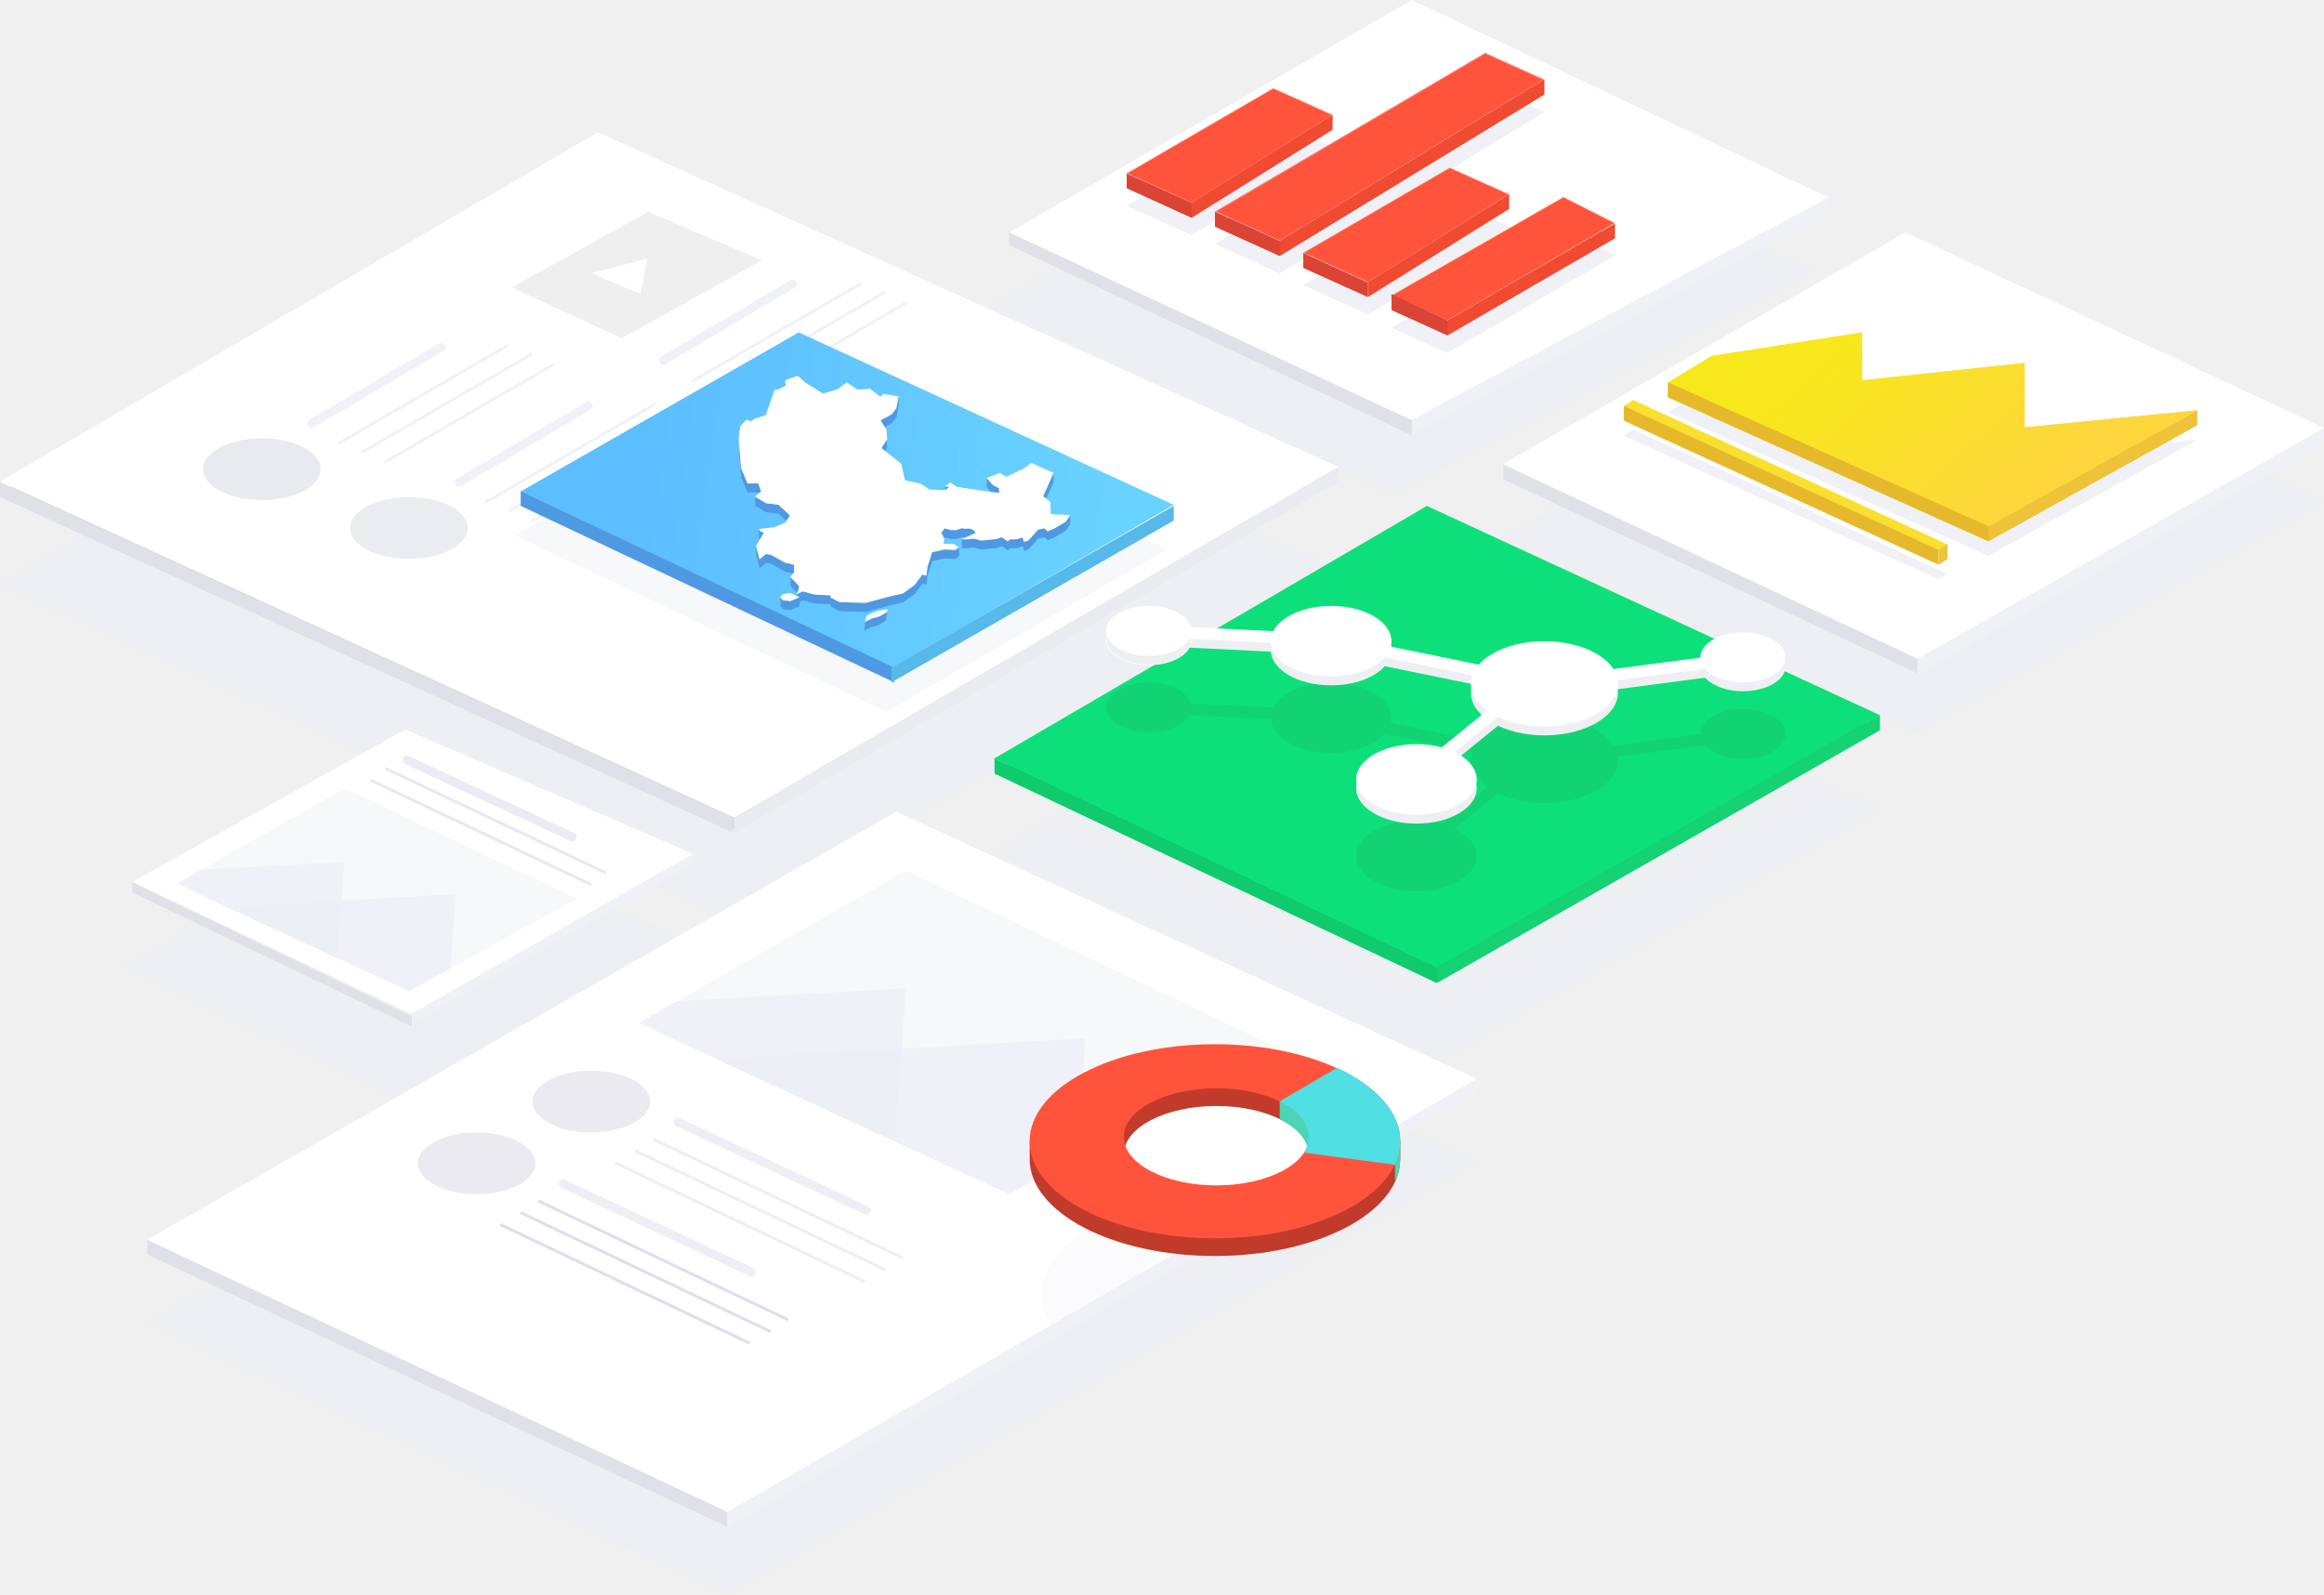
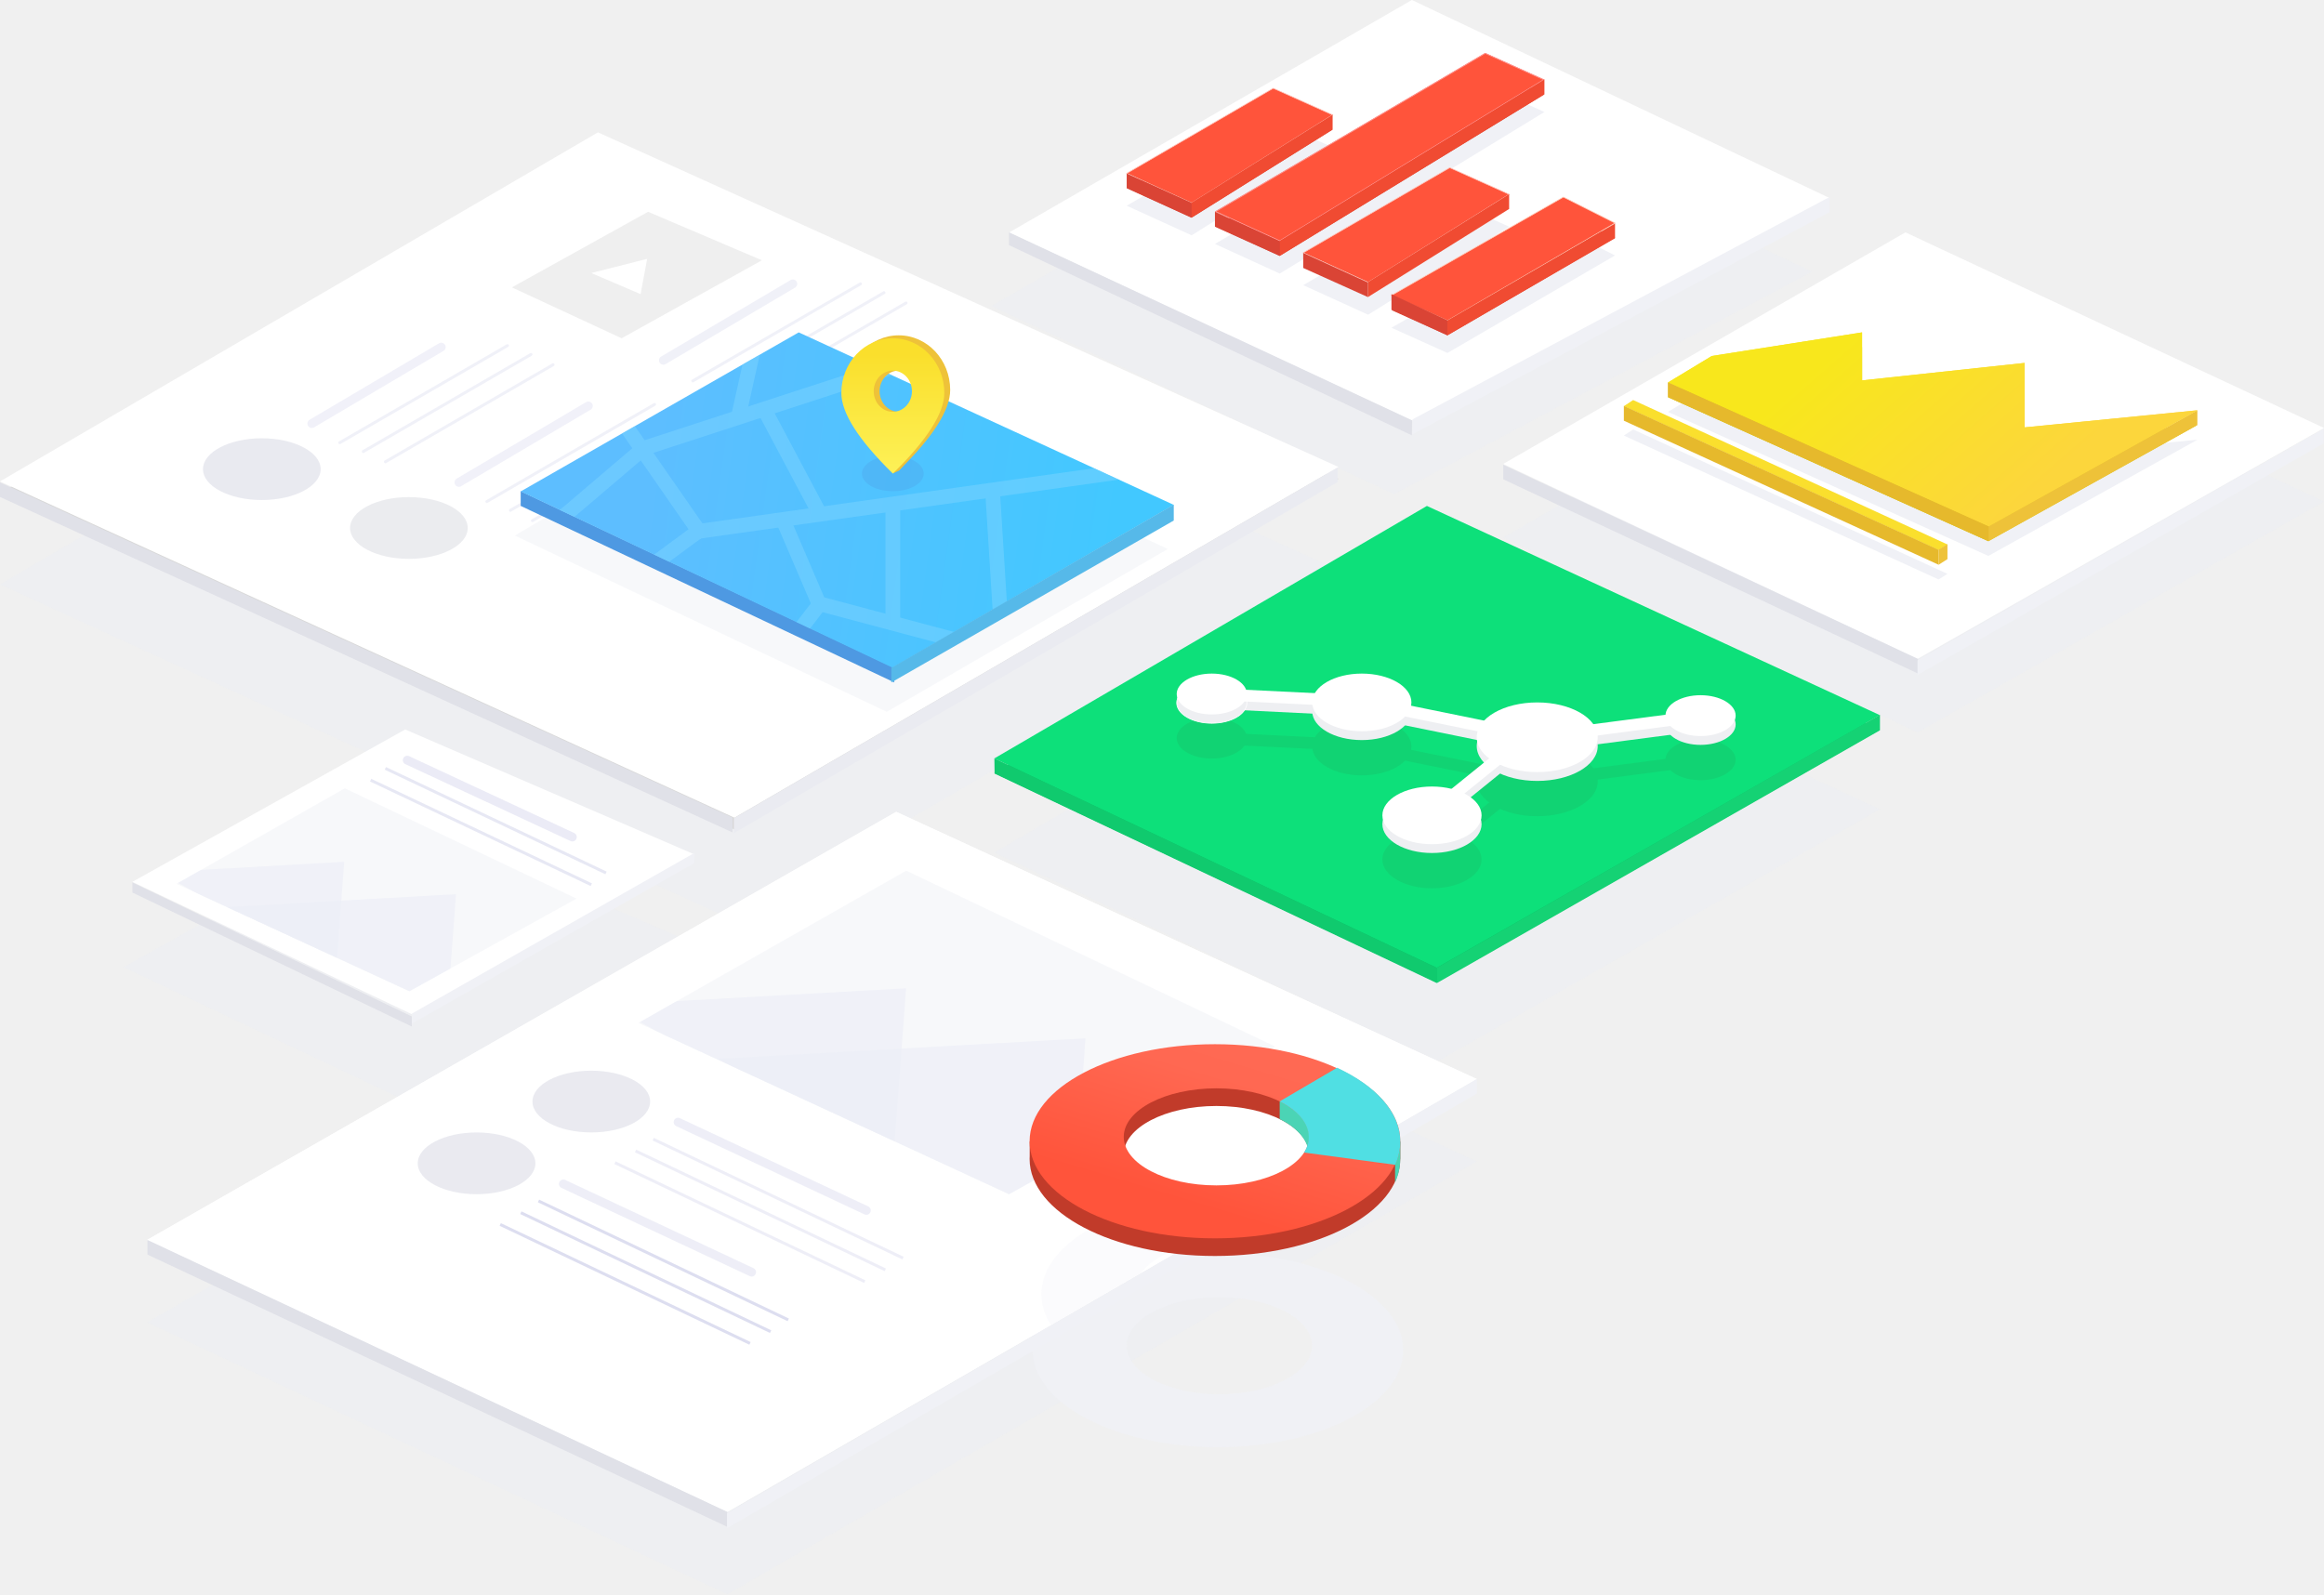
<svg xmlns="http://www.w3.org/2000/svg" xmlns:xlink="http://www.w3.org/1999/xlink" width="790px" height="542px" viewBox="0 0 790 542" version="1.1">
  <defs>
    <polygon id="path-1" points="304.649 279 50 424.548 247.249 517 502 369.848" />
    <polygon id="path-3" points="254.649 0 0 145.548 197.249 238 452 90.848" />
    <polygon id="path-5" points="254.649 0 0 145.548 197.249 238 452 90.848" />
    <polygon id="path-7" points="91.058 0 0 51.779 125.987 110 216.465 59.785" />
-     <linearGradient x1="91.631%" y1="50%" x2="19.694%" y2="44.938%" id="linearGradient-9">
-       <stop stop-color="#69D3FF" offset="0%" />
+     <linearGradient x1="69.119%" y1="9.18%" x2="31.135%" y2="75.047%" id="linearGradient-9">
+       <stop stop-color="#FF6953" offset="0%" />
+       <stop stop-color="#FF6852" offset="19.862%" />
+       <stop stop-color="#FF543B" offset="100%" />
+     </linearGradient>
+     <linearGradient x1="91.631%" y1="50%" x2="19.694%" y2="44.938%" id="linearGradient-10">
+       <stop stop-color="#42C8FF" offset="0%" />
      <stop stop-color="#5DBEFF" offset="100%" />
    </linearGradient>
-     <polygon id="path-10" points="121.858 0 142 9.076 52.02 64 30 53.929" />
-     <linearGradient x1="90.667%" y1="40.477%" x2="17.407%" y2="55.223%" id="linearGradient-11">
+     <polygon id="path-11" points="0 54.072 126.438 114 222 58.643 94.512 0" />
+     <rect id="path-13" x="167" y="16" width="22" height="15" />
+     <linearGradient x1="77.164%" y1="100%" x2="77.164%" y2="12.169%" id="linearGradient-14">
+       <stop stop-color="#FDF157" offset="0%" />
+       <stop stop-color="#FADF2C" offset="100%" />
+     </linearGradient>
+     <polygon id="path-15" points="121.858 0 142 9.076 52.02 64 30 53.929" />
+     <linearGradient x1="90.667%" y1="40.477%" x2="17.407%" y2="55.223%" id="linearGradient-16">
      <stop stop-color="#FCD63C" offset="0%" />
      <stop stop-color="#F8E71C" offset="100%" />
    </linearGradient>
-     <linearGradient x1="80.252%" y1="55.223%" x2="22.721%" y2="31.203%" id="linearGradient-12">
+     <linearGradient x1="80.252%" y1="55.223%" x2="22.721%" y2="31.203%" id="linearGradient-17">
      <stop stop-color="#FCD63C" offset="0%" />
      <stop stop-color="#F8E71C" offset="100%" />
    </linearGradient>
-     <polygon id="path-13" points="57.21 0 0 32.479 79.155 69 136 37.502" />
-     <polygon id="path-15" points="113.99 76.883 113.99 0.68 0 0.68 0 76.883" />
-     <polygon id="path-17" points="0.664 5.663 7.946 5.663 7.946 0.85 0.664 0.85 0.664 5.663" />
-     <polygon id="path-19" points="113.99 76.831 113.99 0.68 0 0.68 0 76.831" />
-     <polygon id="path-21" points="0 4.716 7.537 4.716 7.537 0 6.92909259e-15 0 6.92909259e-15 4.716" />
+     <polygon id="path-18" points="57.21 0 0 32.479 79.155 69 136 37.502" />
  </defs>
  <g id="视觉稿" stroke="none" stroke-width="1" fill="none" fill-rule="evenodd">
-     <g id="首页" transform="translate(-166, -88)">
-       <g id="Illustrator" transform="translate(166, 88)">
+     <g id="首页" transform="translate(-5, -88)">
+       <g id="Illustrator" transform="translate(5, 88)">
        <g id="BG" transform="translate(0, 25)">
          <polygon id="Path-22" fill-opacity="0.5" fill="#EDEFF4" points="473.944 0 337 79.058 473.944 143 616 67.363" />
          <polygon id="Path-16" fill-opacity="0.5" fill="#EDEFF4" points="0 173.669 249.652 288 455 168.765 203.258 55" />
          <polygon id="Path-25" fill-opacity="0.5" fill="#EDEFF4" points="42 303.807 137.438 349 233 294.454 134.735 252" />
          <polygon id="Path-14" fill-opacity="0.5" fill="#EDEFF4" points="511 157.723 651.844 224 790 145.499 647.718 79" />
          <polygon id="Path-25" fill-opacity="0.5" fill="#EDEFF4" points="338 264.843 488.403 336 639 250.116 485.052 179" />
          <mask id="mask-2" fill="white">
            <use xlink:href="#path-1" />
          </mask>
          <use id="Mask" fill-opacity="0.5" fill="#EDEFF4" xlink:href="#path-1" />
        </g>
        <g id="Group-30">
          <g id="Group-16" transform="translate(50, 276)">
            <g id="Path">
+               <path d="M364,216 C329.206,216 301,201.225 301,183 C301,164.775 329.206,150 364,150 C398.794,150 427,164.775 427,183 C427,201.225 398.794,216 364,216 Z M364.5,198 C381.897,198 396,190.613 396,181.5 C396,172.387 381.897,165 364.5,165 C347.103,165 333,172.387 333,181.5 C333,190.613 347.103,198 364.5,198 Z" id="Combined-Shape" fill-opacity="0.8" fill="#F0F1F6" />
              <mask id="mask-4" fill="white">
                <use xlink:href="#path-3" />
              </mask>
              <use id="Mask" fill="#FFFFFF" xlink:href="#path-3" />
              <mask id="mask-6" fill="white">
                <use xlink:href="#path-5" />
              </mask>
              <use id="Mask" fill="#FFFFFF" xlink:href="#path-5" />
              <path d="M367,197 C332.206,197 304,182.225 304,164 C304,145.775 332.206,131 367,131 C401.794,131 430,145.775 430,164 C430,182.225 401.794,197 367,197 Z M367.5,179 C384.897,179 399,171.613 399,162.5 C399,153.387 384.897,146 367.5,146 C350.103,146 336,153.387 336,162.5 C336,171.613 350.103,179 367.5,179 Z" id="Combined-Shape" fill-opacity="0.3" fill="#F0F1F6" mask="url(#mask-6)" />
            </g>
            <polygon id="Path-28" fill="#E0E1E8" points="0.123 145.556 0.123 150.526 197.268 243.097 197.268 238.032" />
            <polygon id="Path-28" fill="#F0F1F6" points="451.993 90.847 451.993 95.817 197.146 243.541 197.146 238.476" />
          </g>
          <g id="Path-15" opacity="0.5" transform="translate(217, 296)">
            <mask id="mask-8" fill="white">
              <use xlink:href="#path-7" />
            </mask>
            <use id="Mask" fill="#F0F1F6" xlink:href="#path-7" />
            <polygon fill-opacity="0.7" fill="#DBDEF0" mask="url(#mask-8)" points="-10 45.618 91 40 86.612 99" />
            <polygon fill-opacity="0.7" fill="#DBDEF0" mask="url(#mask-8)" points="27 63.951 152 57 146.569 130" />
          </g>
          <g id="Group-14" opacity="0.5" transform="translate(181, 364)">
            <path d="M49.5,17.5 L113.5,47.5" id="Line-3" stroke="#DDDEF0" stroke-width="3" stroke-linecap="round" />
            <path d="M41.5,23.5 L125.5,63.5" id="Line-3" stroke="#DDDEF0" stroke-linecap="square" />
            <path d="M35.5,27.5 L119.5,67.5" id="Line-3" stroke="#DDDEF0" stroke-linecap="square" />
            <path d="M28.5,31.5 L112.5,71.5" id="Line-3" stroke="#DDDEF0" stroke-linecap="square" />
            <ellipse id="Oval-3" fill="#D5D6E2" cx="20" cy="10.5" rx="20" ry="10.5" />
          </g>
          <path d="M191.5,402.5 L255.5,432.5" id="Line-3" stroke="#DDDEF0" stroke-width="3" opacity="0.5" stroke-linecap="round" />
          <path d="M183.5,408.5 L267.5,448.5" id="Line-3" stroke="#DDDEF0" stroke-linecap="square" />
          <path d="M177.5,412.5 L261.5,452.5" id="Line-3" stroke="#DDDEF0" stroke-linecap="square" />
          <path d="M170.5,416.5 L254.5,456.5" id="Line-3" stroke="#DDDEF0" stroke-linecap="square" />
          <ellipse id="Oval-3" fill="#D5D6E2" opacity="0.5" cx="162" cy="395.5" rx="20" ry="10.5" />
          <g id="Group-23" transform="translate(350, 355)">
            <path d="M125.98,38.993 C125.98,38.995 125.98,38.998 125.98,39 C125.98,57.225 97.778,72 62.99,72 C28.202,72 0,57.225 0,39 C0,38.659 0.01,38.32 0.029,37.982 L0.029,33.001 L0.649,34.246 C5.048,18.273 31.283,6 62.99,6 C94.924,6 121.308,18.45 125.422,34.59 L126,32.97 L126,38.993 L125.98,38.993 Z M63.49,54 C80.884,54 94.985,46.613 94.985,37.5 C94.985,28.387 80.884,21 63.49,21 C46.096,21 31.995,28.387 31.995,37.5 C31.995,46.613 46.096,54 63.49,54 Z" id="Combined-Shape" fill="#C13B2A" />
            <path d="M124.227,47 C125.373,44.479 125.98,41.846 125.98,39.138 C125.98,39.136 125.98,39.133 125.98,39.131 L126,39.131 L126,33.021 L125.42,34.665 C123.353,26.466 115.683,19.205 104.516,14 L93.444,20.5 L91.658,17.836 L85.01,19.405 L85.01,25.451 L85,25.457 C85.003,25.459 85.007,25.46 85.01,25.462 L85.01,25.48 L85.042,25.478 C91.104,28.528 94.885,32.838 94.885,37.617 C94.885,39.451 94.328,41.216 93.298,42.867 L117.126,46.089 C116.563,44.966 116.296,44.36 116.324,44.271 C116.362,44.148 117.884,42.402 120.889,39.031 L124.227,40.968 L124.227,47 Z" id="Combined-Shape" fill="#4BD4B5" />
-             <path d="M63,66 C28.206,66 0,51.225 0,33 C0,14.775 28.206,0 63,0 C97.794,0 126,14.775 126,33 C126,51.225 97.794,66 63,66 Z M63.5,48 C80.897,48 95,40.613 95,31.5 C95,22.387 80.897,15 63.5,15 C46.103,15 32,22.387 32,31.5 C32,40.613 46.103,48 63.5,48 Z" id="Combined-Shape" fill="#FF543B" />
+             <path d="M63,66 C28.206,66 0,51.225 0,33 C0,14.775 28.206,0 63,0 C97.794,0 126,14.775 126,33 C126,51.225 97.794,66 63,66 Z M63.5,48 C80.897,48 95,40.613 95,31.5 C95,22.387 80.897,15 63.5,15 C46.103,15 32,22.387 32,31.5 C32,40.613 46.103,48 63.5,48 Z" id="Combined-Shape" fill="url(#linearGradient-9)" />
            <path d="M104.526,8 C117.692,14.126 126,23.102 126,33.103 C126,35.824 125.385,38.468 124.225,41 L93.303,36.827 C94.332,35.178 94.889,33.415 94.889,31.584 C94.889,26.801 91.09,22.488 85,19.441 L104.526,8 Z" id="Combined-Shape" fill="#50DFE3" />
          </g>
          <polygon id="Path-16" fill="#D8D8D8" points="0 167.669 249.652 282 455 162.765 203.258 49" />
          <polygon id="Path-16" fill="#FFFFFF" points="0 163.669 249.652 278 455 158.765 203.258 45" />
          <path d="M106,144 L150,118" id="Line-4" stroke="#F1F1F9" stroke-width="3" stroke-linecap="round" />
          <path d="M156,164 L200,138" id="Line-4" stroke="#F1F1F9" stroke-width="3" stroke-linecap="round" />
          <g id="Group-18" opacity="0.5" transform="translate(69, 117)">
            <path d="M46.5,33.5 L103.5,0.5" id="Line-4" stroke="#E2E3F2" stroke-linecap="round" />
            <path d="M54.5,36.5 L111.5,3.5" id="Line-4" stroke="#E2E3F2" stroke-linecap="round" />
            <path d="M62,40 L119,7" id="Line-4" stroke="#E2E3F2" stroke-linecap="round" />
            <ellipse id="Oval-3" fill="#D4D5E2" cx="20" cy="42.5" rx="20" ry="10.5" />
          </g>
          <g id="Group-18" opacity="0.5" transform="translate(119, 96)">
            <path d="M46.5,74.5 L103.5,41.5" id="Line-4" stroke="#E2E3F2" stroke-linecap="round" />
            <path d="M54.5,77.5 L111.5,44.5" id="Line-4" stroke="#E2E3F2" stroke-linecap="round" />
            <path d="M62,81 L119,48" id="Line-4" stroke="#E2E3F2" stroke-linecap="round" />
            <path d="M106.5,26.5 L150.5,0.5" id="Line-4" stroke="#E2E3F2" stroke-width="3" stroke-linecap="round" />
            <path d="M116.5,33.5 L173.5,0.5" id="Line-4" stroke="#E2E3F2" stroke-linecap="round" />
            <path d="M124.5,36.5 L181.5,3.5" id="Line-4" stroke="#E2E3F2" stroke-linecap="round" />
            <path d="M132,40 L189,7" id="Line-4" stroke="#E2E3F2" stroke-linecap="round" />
            <ellipse id="Oval-3" fill="#D8D9E0" cx="20" cy="83.5" rx="20" ry="10.5" />
          </g>
          <polygon id="Path-26" fill="#DFDFDF" opacity="0.5" points="174 97.7 211.306 115 259 88.489 220.304 72" />
          <g id="Group-19" transform="translate(338, 172)">
            <polygon id="Path-25" fill="#08C467" points="0 90.843 150.403 162 301 76.116 145.052 6" />
            <polygon id="Path-25" fill="#0DE07A" points="0 85.843 150.403 157 301 71.116 147.052 0" />
            <polygon id="Path-4" fill="#10CA6E" points="0.023 85.84 0.092 90.992 150.426 162.224 150.426 157.059" />
            <polygon id="Path-4" fill="#15D274" points="301.055 71.027 301.055 76.279 150.426 162.224 150.426 157.059" />
          </g>
          <polygon id="Path-2" fill="#FFFFFF" points="201 92.816 217.757 100 220 88" />
-           <g id="Group-20" transform="translate(376, 232)">
-             <polyline id="Line-5" stroke="#11D373" stroke-width="4" stroke-linecap="square" points="14.5 8.5 75.5 11.5 149.02 26.574 217.594 17.537" />
-             <path d="M147.5,23.5 L104.5,58.5" id="Line-7" stroke="#11D373" stroke-width="4" stroke-linecap="square" />
-             <ellipse id="Oval-10" fill="#11D373" cx="14.5" cy="8.5" rx="14.5" ry="8.5" />
-             <ellipse id="Oval-10" fill="#11D373" cx="216.5" cy="17.5" rx="14.5" ry="8.5" />
-             <ellipse id="Oval-10" fill="#11D373" cx="76.5" cy="12" rx="20.5" ry="12" />
-             <ellipse id="Oval-10" fill="#11D373" cx="105.5" cy="59" rx="20.5" ry="12" />
-             <ellipse id="Oval-10" fill="#11D373" cx="149" cy="26.5" rx="25" ry="14.5" />
-           </g>
-           <g id="Group-20" transform="translate(376, 209)">
-             <polyline id="Line-5" stroke="#EEEFF2" stroke-width="4" stroke-linecap="square" points="14.5 8.5 75.5 11.5 149.02 26.574 217.594 17.537" />
-             <path d="M147.5,23.5 L104.5,58.5" id="Line-7" stroke="#EEEFF2" stroke-width="4" stroke-linecap="square" />
-             <ellipse id="Oval-10" stroke="#FFFFFF" stroke-width="0.25" fill="#EEEFF2" cx="14.5" cy="8.5" rx="14.5" ry="8.5" />
-             <ellipse id="Oval-10" fill="#EEEFF2" cx="216.5" cy="17.5" rx="14.5" ry="8.5" />
-             <ellipse id="Oval-10" fill="#EEEFF2" cx="76.5" cy="12" rx="20.5" ry="12" />
-             <ellipse id="Oval-10" fill="#EEEFF2" cx="105.5" cy="59" rx="20.5" ry="12" />
-             <ellipse id="Oval-10" fill="#EEEFF2" cx="149" cy="26.5" rx="25" ry="14.5" />
-           </g>
-           <g id="Group-20" transform="translate(376, 206)">
-             <polyline id="Line-5" stroke="#FFFFFF" stroke-width="4" stroke-linecap="square" points="14.5 8.5 75.5 11.5 149.02 26.574 217.594 17.537" />
-             <path d="M147.5,23.5 L104.5,58.5" id="Line-7" stroke="#FFFFFF" stroke-width="4" stroke-linecap="square" />
-             <ellipse id="Oval-10" fill="#FFFFFF" cx="14.5" cy="8.5" rx="14.5" ry="8.5" />
-             <ellipse id="Oval-10" fill="#FFFFFF" cx="216.5" cy="17.5" rx="14.5" ry="8.5" />
-             <ellipse id="Oval-10" fill="#FFFFFF" cx="76.5" cy="12" rx="20.5" ry="12" />
-             <ellipse id="Oval-10" fill="#FFFFFF" cx="105.5" cy="59" rx="20.5" ry="12" />
-             <ellipse id="Oval-10" fill="#FFFFFF" cx="149" cy="26.5" rx="25" ry="14.5" />
+           <g id="Group" transform="translate(400, 229)">
+             <g id="Group-20" transform="translate(0, 15)">
+               <polyline id="Line-5" stroke="#11D373" stroke-width="4" stroke-linecap="square" points="11.926 6.944 62.1 9.394 122.57 21.709 178.973 14.326" />
+               <path d="M121.32,19.197 L85.952,47.789" id="Line-7" stroke="#11D373" stroke-width="4" stroke-linecap="square" />
+               <ellipse id="Oval-10" fill="#11D373" cx="11.926" cy="6.944" rx="11.926" ry="6.944" />
+               <ellipse id="Oval-10" fill="#11D373" cx="178.074" cy="14.296" rx="11.926" ry="6.944" />
+               <ellipse id="Oval-10" fill="#11D373" cx="62.922" cy="9.803" rx="16.861" ry="9.803" />
+               <ellipse id="Oval-10" fill="#11D373" cx="86.775" cy="48.197" rx="16.861" ry="9.803" />
+               <ellipse id="Oval-10" fill="#11D373" cx="122.554" cy="21.648" rx="20.563" ry="11.845" />
+             </g>
+             <g id="Group-20" transform="translate(0, 3)">
+               <polyline id="Line-5" stroke="#EEEFF2" stroke-width="4" stroke-linecap="square" points="11.926 6.944 62.1 9.394 122.57 21.709 178.973 14.326" />
+               <path d="M121.32,19.197 L85.952,47.789" id="Line-7" stroke="#EEEFF2" stroke-width="4" stroke-linecap="square" />
+               <ellipse id="Oval-10" stroke="#FFFFFF" stroke-width="0.25" fill="#EEEFF2" cx="11.926" cy="6.944" rx="11.926" ry="6.944" />
+               <ellipse id="Oval-10" fill="#EEEFF2" cx="178.074" cy="14.296" rx="11.926" ry="6.944" />
+               <ellipse id="Oval-10" fill="#EEEFF2" cx="62.922" cy="9.803" rx="16.861" ry="9.803" />
+               <ellipse id="Oval-10" fill="#EEEFF2" cx="86.775" cy="48.197" rx="16.861" ry="9.803" />
+               <ellipse id="Oval-10" fill="#EEEFF2" cx="122.554" cy="21.648" rx="20.563" ry="11.845" />
+             </g>
+             <g id="Group-20">
+               <polyline id="Line-5" stroke="#FFFFFF" stroke-width="4" stroke-linecap="square" points="11.926 6.944 62.1 9.394 122.57 21.709 178.973 14.326" />
+               <path d="M121.32,19.197 L85.952,47.789" id="Line-7" stroke="#FFFFFF" stroke-width="4" stroke-linecap="square" />
+               <ellipse id="Oval-10" fill="#FFFFFF" cx="11.926" cy="6.944" rx="11.926" ry="6.944" />
+               <ellipse id="Oval-10" fill="#FFFFFF" cx="178.074" cy="14.296" rx="11.926" ry="6.944" />
+               <ellipse id="Oval-10" fill="#FFFFFF" cx="62.922" cy="9.803" rx="16.861" ry="9.803" />
+               <ellipse id="Oval-10" fill="#FFFFFF" cx="86.775" cy="48.197" rx="16.861" ry="9.803" />
+               <ellipse id="Oval-10" fill="#FFFFFF" cx="122.554" cy="21.648" rx="20.563" ry="11.845" />
+             </g>
          </g>
          <polygon id="Path-28" fill="#E0E1E8" points="0 164 0 168.956 249 283 249 277.95" />
          <polygon id="Path-17" fill="#F0F1F6" opacity="0.5" points="175 182.072 301.438 242 397 186.643 268.511 127" />
-           <polygon id="Path-17" fill="url(#linearGradient-9)" points="177 167.072 303.438 227 399 171.643 271.512 113" />
          <polygon id="Path-36" fill="#4E99E2" points="177 167 177 171.992 304 232 304 227.02" />
+           <g id="Group-32" transform="translate(177, 113)">
+             <mask id="mask-12" fill="white">
+               <use xlink:href="#path-11" />
+             </mask>
+             <use id="Mask" fill="url(#linearGradient-10)" xlink:href="#path-11" />
+             <g opacity="0.5" mask="url(#mask-12)" id="Group-31">
+               <g transform="translate(-1, -5)">
+                 <g transform="translate(14, 4)">
+                   <g id="Rectangle-2">
+                     <use fill="#8ED5FF" fill-rule="evenodd" xlink:href="#path-13" />
+                     <rect stroke="#979797" stroke-width="1" x="167.5" y="16.5" width="21" height="14" />
+                   </g>
+                   <path d="M28.5,40.5 L117.5,11.5" id="Line-15" stroke="#7BD4FF" stroke-width="5" stroke-linecap="square" />
+                   <path d="M22.5,32.5 L47.5,68.5" id="Line-16" stroke="#7BD4FF" stroke-width="5" stroke-linecap="square" />
+                   <path d="M27.5,41.5 L0.5,64.5" id="Line-17" stroke="#7BD4FF" stroke-width="5" stroke-linecap="square" />
+                   <path d="M47.5,68.5 L28.5,82.5" id="Line-18" stroke="#7BD4FF" stroke-width="5" stroke-linecap="square" />
+                   <path d="M48.5,68.5 L190.5,48.5" id="Line-19" stroke="#7BD4FF" stroke-width="5" stroke-linecap="square" />
+                   <path d="M70.5,28.5 L87.5,60.5" id="Line-20" stroke="#7BD4FF" stroke-width="5" stroke-linecap="square" />
+                   <path d="M76.5,65.5 L88.5,93.5" id="Line-21" stroke="#7BD4FF" stroke-width="5" stroke-linecap="square" />
+                   <path d="M88.5,93.5 L78.5,106.5" id="Line-22" stroke="#7BD4FF" stroke-width="5" stroke-linecap="square" />
+                   <path d="M89.5,93.5 L134.5,105.5" id="Line-23" stroke="#7BD4FF" stroke-width="5" stroke-linecap="square" />
+                   <path d="M113.5,60.5 L113.5,97.5" id="Line-24" stroke="#7BD4FF" stroke-width="5" stroke-linecap="square" />
+                   <path d="M147.5,56.5 L150.5,104.5" id="Line-25" stroke="#7BD4FF" stroke-width="5" stroke-linecap="square" />
+                   <path d="M67.5,0.5 L61.5,27.5" id="Line-14" stroke="#7BD4FF" stroke-width="5" stroke-linecap="square" />
+                 </g>
+               </g>
+             </g>
+           </g>
+           <ellipse id="Oval-17" fill-opacity="0.3" fill="#4E99E2" cx="303.5" cy="161" rx="10.5" ry="6" />
+           <path d="M305.5,160 C293.833,148.558 288,139.417 288,132.577 C288,122.317 295.835,114 305.5,114 C315.165,114 323,122.317 323,132.577 C323,139.417 317.167,148.558 305.5,160 Z M305.5,140 C309.09,140 312,136.866 312,133 C312,129.134 309.09,126 305.5,126 C301.91,126 299,129.134 299,133 C299,136.866 301.91,140 305.5,140 Z" id="Combined-Shape" fill="#EEC239" />
+           <polygon id="Path-19" fill="#EEC239" points="305.614 159.981 303.517 160.953 303.517 158.343 307.047 158.343" />
+           <path d="M303.5,161 C291.833,149.558 286,140.417 286,133.577 C286,123.317 293.835,115 303.5,115 C313.165,115 321,123.317 321,133.577 C321,140.417 315.167,149.558 303.5,161 Z M303.5,140 C307.09,140 310,136.866 310,133 C310,129.134 307.09,126 303.5,126 C299.91,126 297,129.134 297,133 C297,136.866 299.91,140 303.5,140 Z" id="Combined-Shape" fill="url(#linearGradient-14)" />
          <g id="Group-2" transform="translate(343, 0)">
            <polygon id="Path-22" fill="#FFFFFF" points="136.944 0 0 79.058 136.944 143 279 67.363" />
            <polygon id="Path-28" fill="#E0E1E8" points="0 79 0 83.344 136.927 148 137 142.899" />
            <g id="Group-7" transform="translate(40, 18)">
              <polygon id="Path-23" fill="#F0F1F6" points="109.813 50 130 59.067 82.069 89 60 78.939" />
              <polygon id="Path-23" fill="#F0F1F6" points="49.813 23 70 32.067 22.069 62 0 51.939" />
              <polygon id="Path-24" fill="#F0F1F6" points="166 68.842 109.036 102 90 93.423 148.447 60" />
              <polygon id="Path-23" fill="#F0F1F6" points="121.858 11 142 20.076 52.02 75 30 64.929" />
              <polygon id="Path-23" fill="#DA4435" points="49.813 17 70 26.067 22.069 56 0 45.939" />
              <polygon id="Path-24" fill="#DA4435" points="166 62.842 109.036 96 90 87.423 148.447 54" />
              <polygon id="Path-23" fill="#DA4435" points="121.858 5 142 14.076 52.02 69 30 58.929" />
              <polygon id="Path-23" stroke="#FFC5BC" stroke-width="0.25" fill="#FF543B" points="109.813 39 130 48.067 82.069 78 60 67.939" />
              <polygon id="Path-23" stroke="#FFC5BC" stroke-width="0.25" fill="#FF543B" points="49.813 12 70 21.067 22.069 51 0 40.939" />
              <polygon id="Path-24" stroke="#FFCBB9" stroke-width="0.25" fill="#FF543B" points="166 57.842 109.036 91 90 82.423 148.447 49" />
              <g id="Path-23">
-                 <use fill="#FF543B" fill-rule="evenodd" xlink:href="#path-10" />
+                 <use fill="#FF543B" fill-rule="evenodd" xlink:href="#path-15" />
                <path stroke="#FF9C9C" stroke-width="0.25" d="M121.866,0.141 L30.27,53.916 L52.011,63.859 L141.733,9.093 L121.866,0.141 Z" />
              </g>
              <polygon id="Path-31" fill="#F04B32" points="22 50.93 22 56 70 26.037 70 21" />
              <polygon id="Path-31" fill="#F04B32" points="82 77.929 82 83 130 53.037 130 48" />
              <polygon id="Path-31" fill="#F04B32" points="109 90.968 109 96 166 62.998 166 58" />
              <polygon id="Path-31" fill="#F04B32" points="52 63.924 52 69 142 14.042 142 9" />
              <polygon id="Path-30" fill="#DA4435" points="0 41 0 45.966 22 56 22 50.945" />
              <polygon id="Path-30" fill="#DA4435" points="30 54 30 59.078 52 69 52 64.064" />
              <polygon id="Path-30" fill="#DA4435" points="60 68 60 73.094 82 83 82 78.049" />
              <polygon id="Path-30" fill="#DA4435" points="90 82 90 87.247 109 96 109 90.9" />
            </g>
            <polygon id="Path-29" fill="#F0F1F6" points="278.94 66.96 278.94 72.134 137.096 147.668 137.173 142.568" />
          </g>
          <g id="Group-24" transform="translate(511, 79)">
            <polygon id="Path-14" fill="#FFFFFF" points="0 78.723 140.844 145 279 66.499 136.718 0" />
            <g id="Group-25" transform="translate(56, 29)">
              <polygon id="Path-27" fill="#F0F1F6" points="14.897 23.023 65.979 15 65.979 31.322 121.222 25.384 121.222 47.297 180 41.482 141.046 63.135 108.907 81 0 32.036" />
              <polygon id="Path-27" fill="#DEC923" points="14.897 18.023 65.979 10 65.979 26.322 121.222 20.384 121.222 42.297 180 36.482 108.907 76 0 27.036" />
-               <polygon id="Path-27" fill="url(#linearGradient-11)" points="14.897 13.023 65.979 5 65.979 21.322 121.222 15.384 121.222 37.297 180 31.482 108.907 71 0 22.036" />
+               <polygon id="Path-27" fill="url(#linearGradient-16)" points="14.897 13.023 65.979 5 65.979 21.322 121.222 15.384 121.222 37.297 180 31.482 108.907 71 0 22.036" />
              <polyline id="Path-27" points="19 7.949 70.163 0 70.163 16.172 125.493 10.289 125.493 32 182 26.239" />
              <polygon id="Path-18" fill="#DDC71E" points="0.053 22.051 0.053 27.044 108.929 75.976 108.929 70.933" />
              <polygon id="Path-18" fill="#EEC239" points="179.951 31.498 179.951 36.49 108.929 75.976 108.929 70.933" />
-               <polygon id="Path-27" fill="url(#linearGradient-12)" points="14.897 13.023 65.979 5 65.979 21.322 121.222 15.384 121.222 37.297 180 31.482 108.907 71 0 22.036" />
+               <polygon id="Path-27" fill="url(#linearGradient-17)" points="14.897 13.023 65.979 5 65.979 21.322 121.222 15.384 121.222 37.297 180 31.482 108.907 71 0 22.036" />
            </g>
            <polygon id="Path-32" fill="#E0E1E8" points="0 79 0 83.956 141 150 141 145.042" />
            <polygon id="Path-32" fill="#F0F1F6" points="278.904 66.732 278.904 71.721 140.812 150.478 140.812 145.487" />
          </g>
-           <polygon id="Path-36" fill="#56B9E9" points="399 172 399 176.961 303 232 303 227.059" />
+           <polygon id="Path-36" fill="#56B9E9" points="399 171.571 399 176.961 303 232 303 227.059" />
          <polygon id="Path-37" fill="#F0F1F6" points="555.153 146 552 148.078 658.985 197 662 195.102" />
          <polygon id="Path-37" fill="#FADF2D" points="555.153 136 552 138.078 658.985 187 662 185.102" />
          <polygon id="Path-18" fill="#E6B92C" points="552 138 552 143.025 659 192 659 186.925" />
          <polygon id="Path-18" fill="#EEC239" points="662 185 662 190.087 659 192 659 186.86" />
          <polygon id="Path-18" fill="#E6B92C" points="567 130 567 134.986 676 184 676 178.963" />
          <g id="Group-21" transform="translate(45, 248)">
            <polygon id="Path-25" fill="#FFFFFF" points="0 51.807 95.438 97 191 42.454 92.735 0" />
            <polygon id="Path-12" fill="#E0E1E8" points="0 52 0 55.447 95 101 95 97.573" />
            <polygon id="Path-12" fill="#F0F1F6" points="191 42 190.977 45.449 95 100 95 96.608" />
          </g>
          <g id="Path-15" opacity="0.5" transform="translate(60, 268)">
-             <mask id="mask-14" fill="white">
-               <use xlink:href="#path-13" />
+             <mask id="mask-19" fill="white">
+               <use xlink:href="#path-18" />
            </mask>
-             <use id="Mask" fill="#F0F1F6" xlink:href="#path-13" />
-             <polygon fill-opacity="0.7" fill="#DBDEF0" mask="url(#mask-14)" points="-6 28.523 57 25 54.263 62" />
-             <polygon fill-opacity="0.7" fill="#DBDEF0" mask="url(#mask-14)" points="17 40.38 95 36 91.611 82" />
+             <use id="Mask" fill="#F0F1F6" xlink:href="#path-18" />
+             <polygon fill-opacity="0.7" fill="#DBDEF0" mask="url(#mask-19)" points="-6 28.523 57 25 54.263 62" />
+             <polygon fill-opacity="0.7" fill="#DBDEF0" mask="url(#mask-19)" points="17 40.38 95 36 91.611 82" />
          </g>
          <g id="Group-29" transform="translate(126, 258)" stroke="#DDDEF0">
            <path d="M12.438,0.435 L68.562,26.565" id="Line-3" stroke-opacity="0.6" stroke-width="3" stroke-linecap="round" />
            <path d="M5.441,3.439 L79.559,38.561" id="Line-3" stroke-opacity="0.7" stroke-linecap="square" />
            <path d="M0.441,7.439 L74.559,42.561" id="Line-3" stroke-opacity="0.7" stroke-linecap="square" />
-           </g>
-           <g id="Group-28" transform="translate(247, 126)">
-             <g id="Page-1" transform="translate(60, 48) rotate(3) translate(-60, -48) translate(3, 6)">
-               <g id="Group-3">
-                 <mask id="mask-16" fill="white">
-                   <use xlink:href="#path-15" />
-                 </mask>
-                 <g id="Clip-2" />
-                 <path d="M113.99,43.175 L107.351,43.163 L106.993,39.054 L104.466,37.237 L107.565,29.174 L99.877,26.127 L97.538,28.066 L91.591,31.341 L89.355,30.078 L84.926,32.057 L87.103,34.303 L89.266,35.322 L89.53,36.855 L87.954,36.786 L84.455,36.518 L74.964,35.601 L72.703,34.224 L71.008,35.63 L72.369,35.781 L71.023,36.944 L65.676,36.949 L62.627,35.137 L57.312,34.334 L55.643,28.728 L48.712,23.754 L50.48,20.666 L50.037,17.356 L47.89,14.331 L50.028,13.124 L51.692,12.012 L53.079,9.91 L53.592,5.919 L48.535,5.291 L47.376,6.331 L43.762,3.806 L39.464,4.326 L35.754,2.066 L32.793,4.523 L27.854,6.286 L21.486,2.729 L18.987,0.68 L14.977,2.336 L14.76,2.963 L15.223,4.188 L12.748,5.636 L11.367,5.918 L8.838,14.652 L5.252,15.986 L3.905,16.98 L2.385,16.467 L0.358,18.92 L0,23.292 L1.373,33.087 L3.859,38.193 L7.481,37.961 L8.609,40.63 L6.605,42.492 L10.468,44.565 L14.773,44.879 L18.85,48.325 L17.26,50.842 L13.673,52.561 L8.564,53.436 L9.012,54.245 L10.284,54.58 L7.86,59.268 L9.255,63.746 L11.421,61.785 L13.374,62.137 L17.988,64.427 L21.076,64.995 L21.245,67.486 L20.064,69.201 L23.153,72.09 L23.123,73.174 L22.512,74.917 L24.551,73.864 L28.554,74.719 L33.92,74.726 L34.176,75.533 L37.233,76.883 L46.095,76.655 L53.548,74.206 L58.589,72.779 L62.48,69.608 L64.779,66.077 L66.274,66.26 L66.413,63.425 L67.77,58.265 L71.971,57.071 L75.54,57.107 L76.674,56.036 L74.947,55.05 L71.495,55.175 L71.593,53.28 L70.538,51.462 L71.6,49.942 L73.816,50.389 L75.526,50.303 L77.475,49.547 C77.475,49.547 77.656,49.808 79.499,49.591 C81.344,49.372 82.166,50.895 82.166,50.895 L77.478,53.307 L79.638,53.192 L81.584,52.869 L84.219,53.414 L89.381,52.622 L91.13,51.898 L93.255,53.251 L93.874,52.509 L96.327,52.316 L98.202,51.594 L98.701,53.118 L100.245,52.533 L103.315,48.696 L105.448,48.149 L106.61,49.1 L108.868,47.974 L112.649,45.445 L113.99,43.175 Z" id="Fill-1" fill="#4E99E2" mask="url(#mask-16)" />
-                 <polygon id="Path-19" fill="#4E99E2" mask="url(#mask-16)" points="107.41 26.34 107.559 29.174 104.421 29.839" />
-                 <polygon id="Path-20" fill="#4E99E2" mask="url(#mask-16)" points="113.859 40.358 114.004 43.128 111.327 43.404" />
-                 <polygon id="Path-38" fill="#4E99E2" mask="url(#mask-16)" points="76.655 53.231 76.8 56.015 72.328 55.509 70.741 55.396 71.415 53.506" />
-                 <polygon id="Path-21" fill="#4E99E2" mask="url(#mask-16)" points="22.423 72.075 22.571 74.892 25.618 73.167 24.536 71.246 23.62 71.294" />
-                 <polygon id="Path-40" fill="#4E99E2" mask="url(#mask-16)" points="19.947 66.378 20.091 69.131 21.772 69.043 22.607 66.567" />
-                 <polygon id="Path-41" fill="#4E99E2" mask="url(#mask-16)" points="8.419 50.618 8.567 53.446 9.561 53.93 7.735 56.42 7.886 59.303 11.207 59.929 12.342 51.618" />
-                 <polygon id="Path-42" fill="#4E99E2" mask="url(#mask-16)" points="6.498 39.645 6.644 42.444 10.842 42.392 11.872 38.654 9.519 37.261" />
-                 <polygon id="Path-43" fill="#4E99E2" mask="url(#mask-16)" points="53.606 5.943 53.456 3.075 51.054 4.639 52.12 6.59" />
-                 <polygon id="Path-44" fill="#4E99E2" mask="url(#mask-16)" points="70.887 32.795 70.96 34.189 73.766 33.681 72.533 32.175" />
-                 <path d="M84.813,29.219 L84.96,32.035 L88.886,32.573 C89.666,31.245 90.03,30.551 89.977,30.491 C89.924,30.431 88.203,30.007 84.813,29.219 Z" id="Path-45" fill="#4E99E2" mask="url(#mask-16)" />
-                 <polygon id="Path-46" fill="#4E99E2" mask="url(#mask-16)" points="77.405 50.453 77.552 53.272 85.163 51.873 84.304 49.827 80.229 50.041" />
-               </g>
-               <polygon id="Fill-4" fill="#4E99E2" points="23.554 75.876 20.168 74.562 17.84 75.143 16.959 76.247 17.953 77.223 20.484 77.393" />
-               <g id="Group-8" transform="translate(45.22314, 77.39326)">
-                 <mask id="mask-18" fill="white">
-                   <use xlink:href="#path-17" />
-                 </mask>
-                 <g id="Clip-7" />
-                 <polygon id="Fill-6" fill="#4E99E2" mask="url(#mask-18)" points="7.946 0.85 4.202 1.86 2.574 2.607 1.12 3.577 0.664 5.663 2.678 4.518 5.459 3.492 7.868 1.848" />
-                 <polygon id="Path-39" fill="#4E99E2" mask="url(#mask-18)" points="0.829 2.808 0.718 5.601 4.849 2.959 7.977 0.861 8.396 -1.882" />
-               </g>
-               <polygon id="Path-47" fill="#4E99E2" points="53.599 75.564 53.214 78.196 51.615 78.868 49.32 78.4" />
-               <polygon id="Path-48" fill="#4E99E2" points="16.905 73.392 17.051 76.168 21.61 75.929 23.503 75.829 23.358 73.053 20.103 72.684" />
-             </g>
-             <g id="Page-1" transform="translate(59.97383, 44.99932) rotate(3) translate(-59.97383, -44.99932) translate(2.973832, 2.999315)">
-               <g id="Group-3">
-                 <mask id="mask-20" fill="white">
-                   <use xlink:href="#path-19" />
-                 </mask>
-                 <g id="Clip-2" />
-                 <path d="M113.99,43.146 L107.351,43.134 L106.993,39.028 L104.466,37.211 L107.565,29.154 L99.877,26.109 L97.538,28.047 L91.591,31.32 L89.355,30.057 L84.926,32.035 L87.103,34.279 L89.266,35.298 L89.53,36.83 L87.954,36.761 L84.455,36.494 L74.964,35.577 L72.703,34.201 L71.008,35.606 L72.369,35.757 L71.023,36.919 L65.676,36.924 L62.627,35.113 L57.312,34.311 L55.643,28.709 L48.712,23.738 L50.48,20.653 L50.037,17.345 L47.89,14.321 L50.028,13.115 L51.692,12.004 L53.079,9.903 L53.592,5.915 L48.535,5.287 L47.376,6.327 L43.762,3.803 L39.464,4.323 L35.754,2.065 L32.793,4.52 L27.854,6.282 L21.486,2.727 L18.987,0.68 L14.977,2.335 L14.76,2.961 L15.223,4.185 L12.748,5.633 L11.367,5.914 L8.838,14.642 L5.252,15.975 L3.905,16.969 L2.385,16.456 L0.358,18.907 L0,23.276 L1.373,33.065 L3.859,38.167 L7.481,37.935 L8.609,40.602 L6.605,42.464 L10.468,44.535 L14.773,44.848 L18.85,48.292 L17.26,50.808 L13.673,52.526 L8.564,53.399 L9.012,54.209 L10.284,54.543 L7.86,59.228 L9.255,63.703 L11.421,61.743 L13.374,62.095 L17.988,64.384 L21.076,64.951 L21.245,67.441 L20.064,69.154 L23.153,72.042 L23.123,73.124 L22.512,74.866 L24.551,73.814 L28.554,74.668 L33.92,74.675 L34.176,75.482 L37.233,76.831 L46.095,76.603 L53.548,74.156 L58.589,72.73 L62.48,69.561 L64.779,66.033 L66.274,66.215 L66.413,63.382 L67.77,58.225 L71.971,57.032 L75.54,57.068 L76.788,56.028 L74.947,55.013 L71.495,55.138 L71.593,53.244 L70.538,51.427 L71.6,49.908 L73.816,50.355 L75.526,50.269 L77.475,49.514 C77.475,49.514 77.656,49.774 79.499,49.557 C81.344,49.339 82.166,50.86 82.166,50.86 L77.478,53.271 L79.638,53.157 L81.584,52.833 L84.219,53.378 L89.381,52.586 L91.13,51.863 L93.255,53.215 L93.874,52.473 L96.327,52.281 L98.202,51.559 L98.701,53.082 L100.245,52.497 L103.315,48.663 L105.448,48.116 L106.61,49.066 L108.868,47.942 L112.649,45.414 L113.99,43.146 Z" id="Fill-1" fill="#FFFFFF" mask="url(#mask-20)" />
-               </g>
-               <polygon id="Fill-4" fill="#FFFFFF" points="23.554 75.824 20.168 74.511 17.84 75.092 16.959 76.195 17.953 77.17 20.484 77.341" />
-               <g id="Group-8" transform="translate(46.16529, 78.28409)">
-                 <mask id="mask-22" fill="white">
-                   <use xlink:href="#path-21" />
-                 </mask>
-                 <g id="Clip-7" />
-                 <polygon id="Fill-6" fill="#FFFFFF" mask="url(#mask-22)" points="7.537 0 3.662 0.99 1.977 1.722 0.472 2.672 0 4.716 2.085 3.594 4.964 2.589 7.456 0.978" />
-               </g>
-             </g>
          </g>
          <polygon id="Path-28" fill="#EAEBF1" points="454.693 158.93 454.693 163.901 249.471 283.236 249.471 278.171" />
        </g>
      </g>
    </g>
  </g>
</svg>
